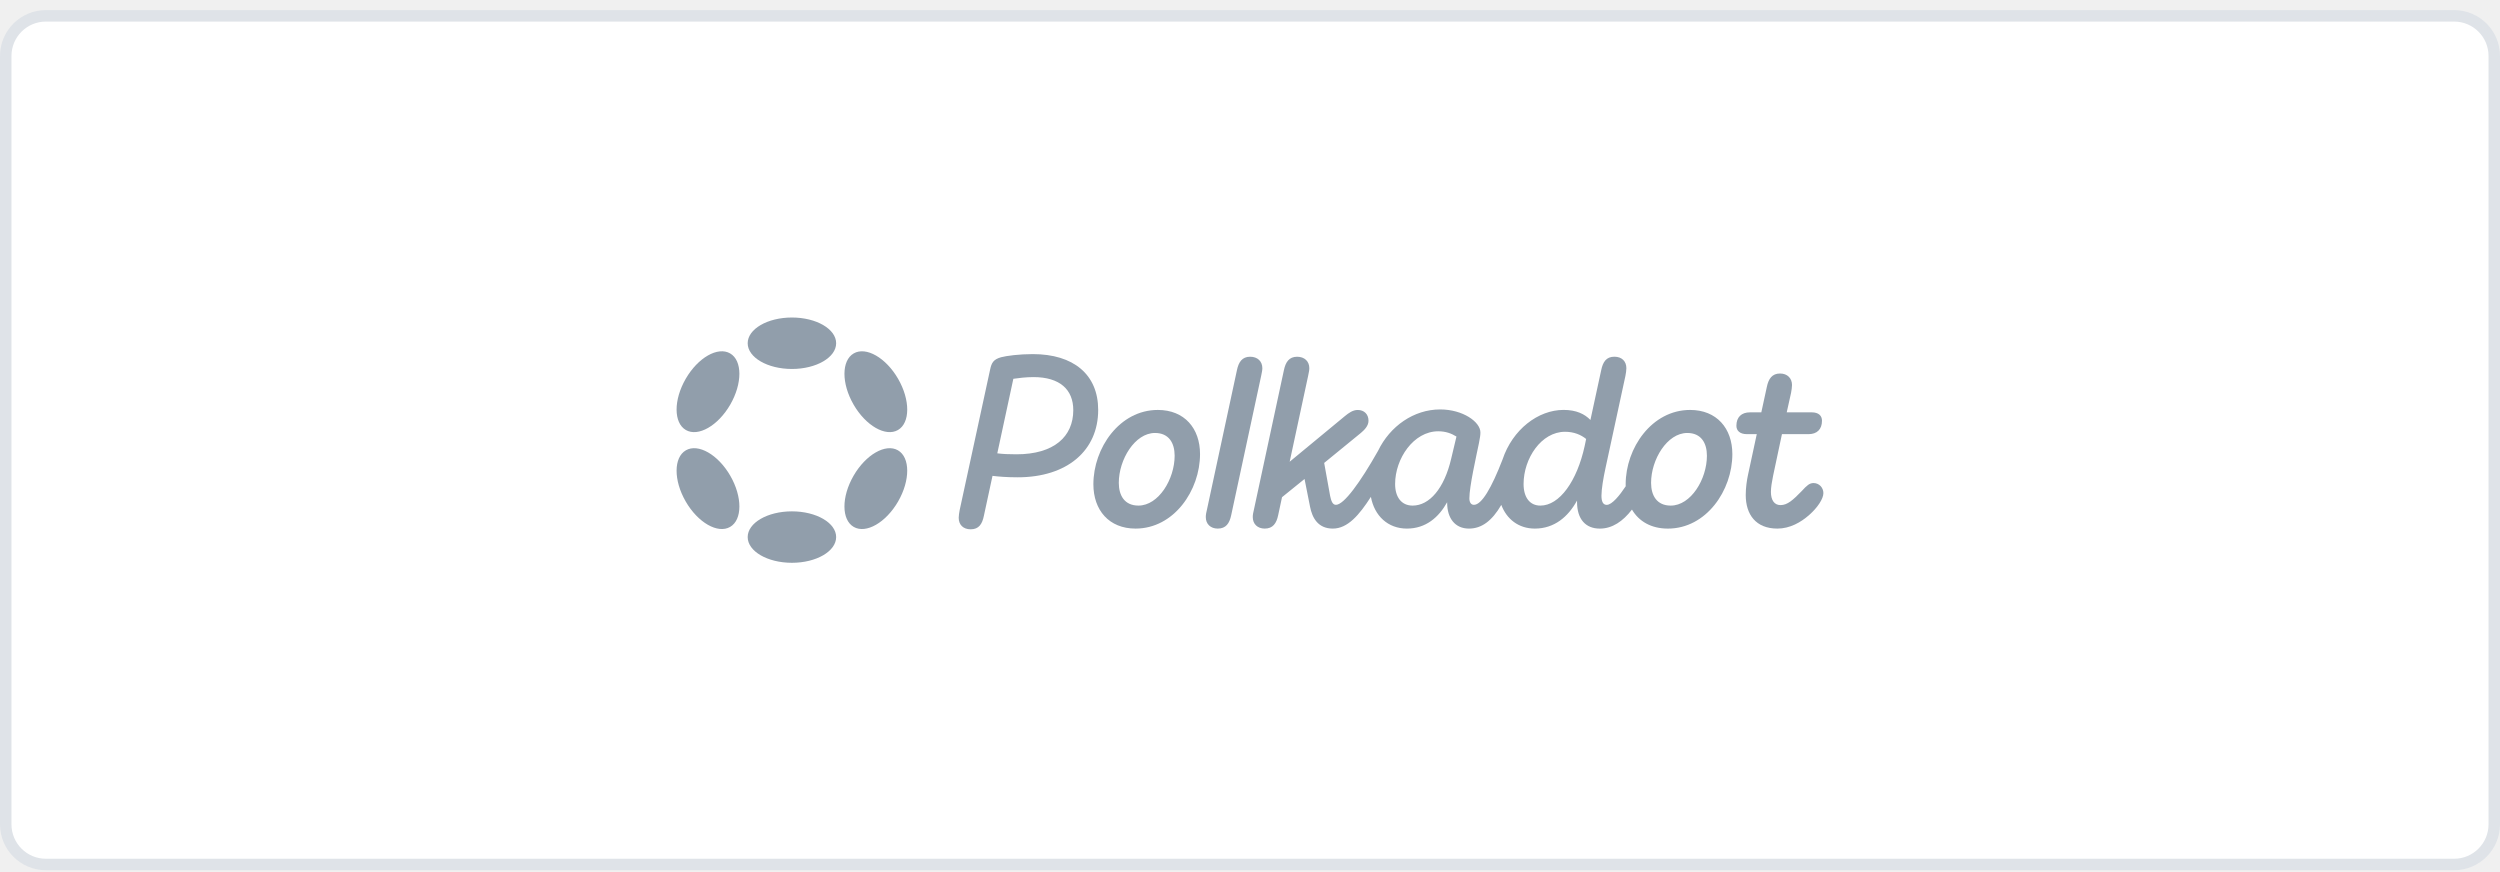
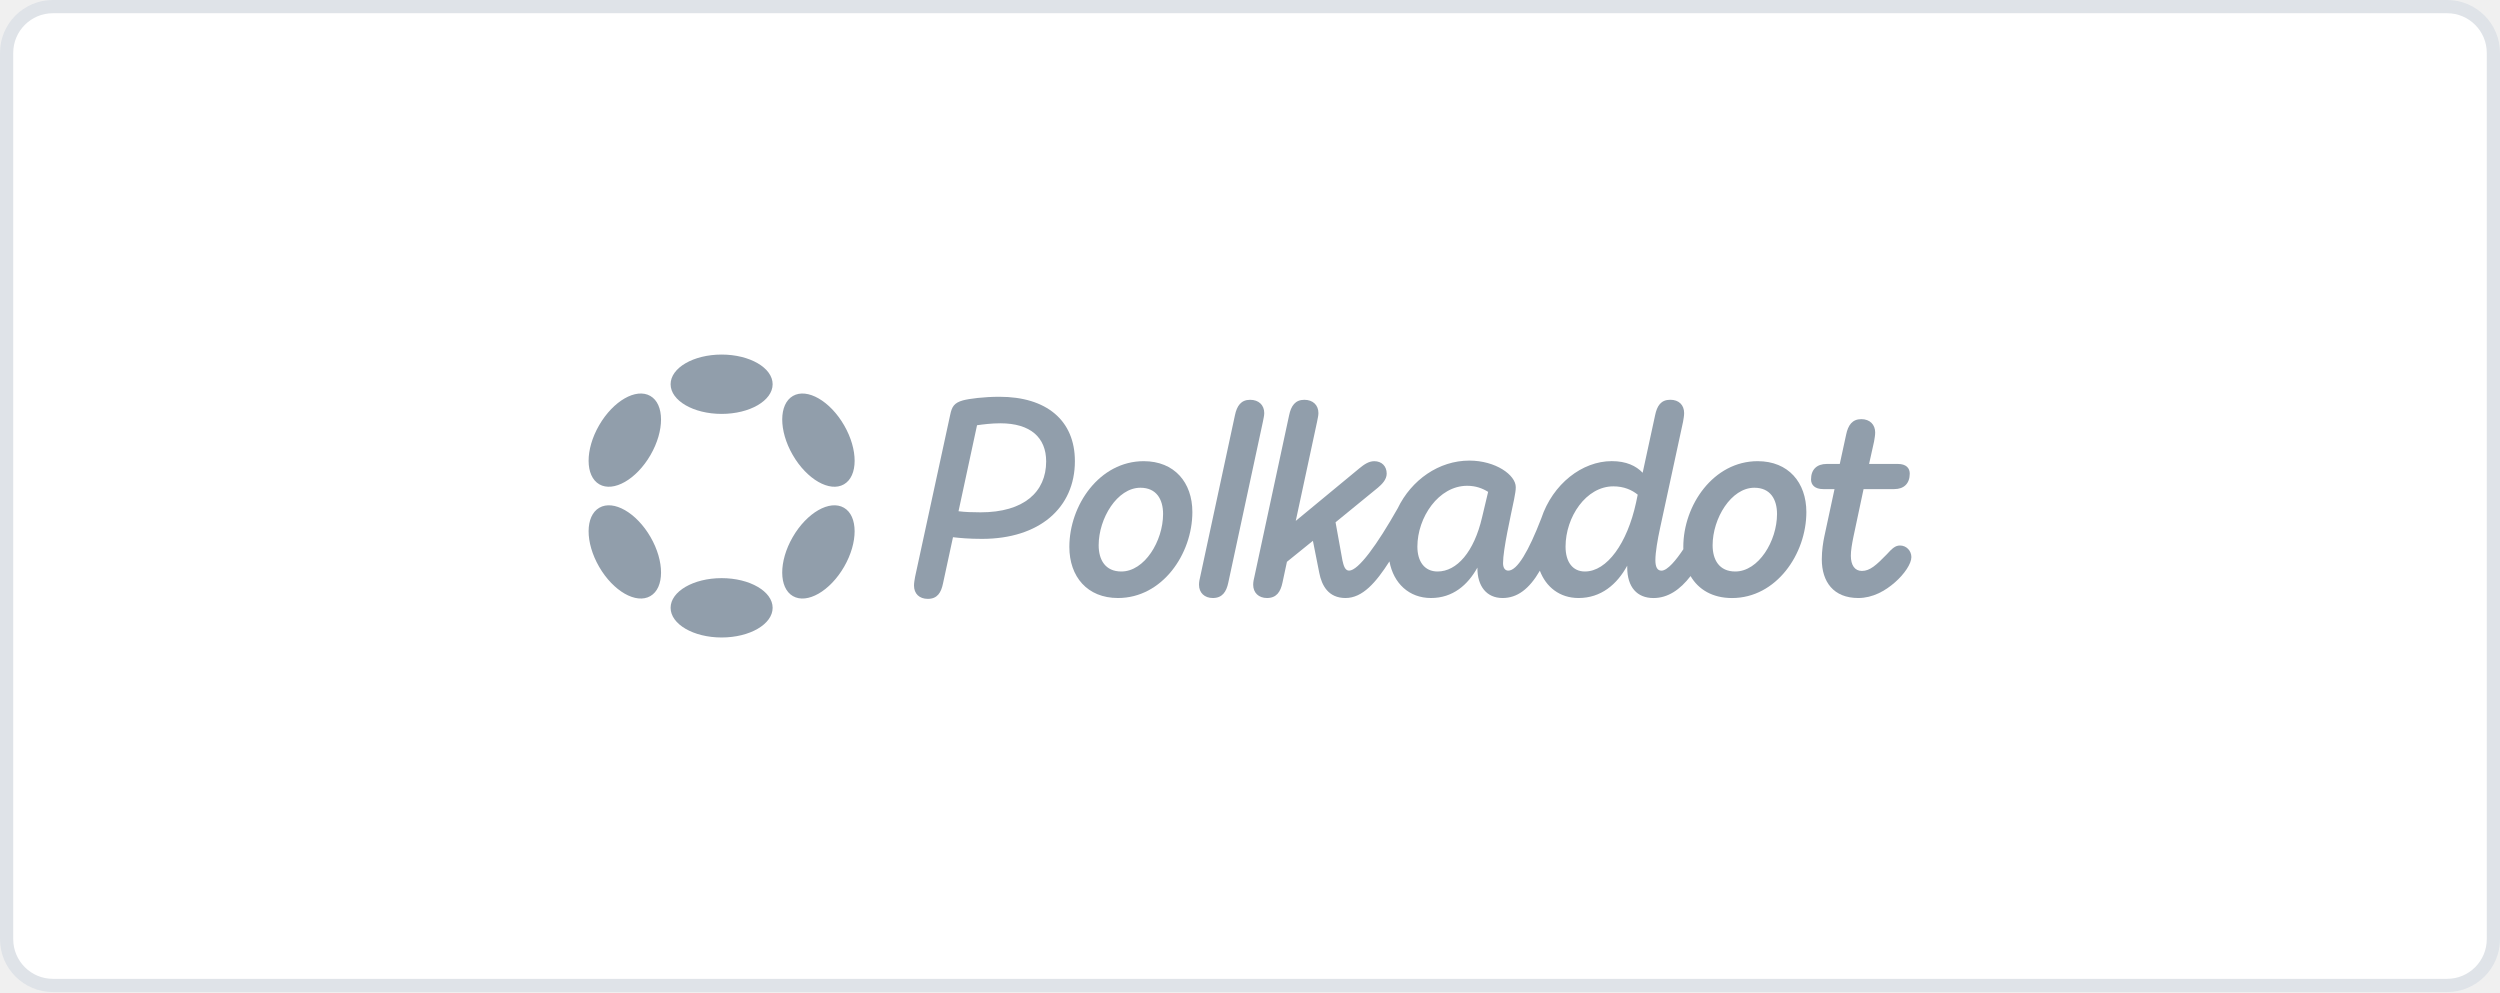
- <svg xmlns="http://www.w3.org/2000/svg" width="218" height="76" viewBox="0 0 218 76" fill="none">
-   <rect x="0.5" y="1.382" width="217" height="74" rx="3.5" fill="white" />
-   <g clip-path="url(#clip0_1508_56)">
-     <path d="M90.056 30.878C88.886 30.878 87.757 31.026 87.298 31.15C86.629 31.338 86.462 31.631 86.336 32.237L83.682 44.485C83.64 44.735 83.599 44.944 83.599 45.154C83.599 45.761 83.996 46.156 84.644 46.156C85.355 46.156 85.648 45.697 85.793 44.986L86.546 41.495C87.067 41.558 87.757 41.621 88.74 41.621C93.067 41.621 95.762 39.281 95.762 35.749C95.762 32.654 93.608 30.878 90.056 30.878ZM88.635 39.615C87.967 39.615 87.443 39.593 86.964 39.531L88.364 33.031C88.802 32.968 89.451 32.883 90.12 32.883C92.419 32.883 93.59 33.971 93.59 35.768C93.588 38.068 91.916 39.615 88.635 39.615Z" fill="#919EAB" />
-     <path d="M158.143 42.122C157.788 42.122 157.558 42.331 157.119 42.812C156.346 43.607 155.865 44.045 155.26 44.045C154.717 44.045 154.424 43.607 154.424 42.895C154.424 42.498 154.508 42.017 154.613 41.495L155.386 37.858H157.706C158.437 37.858 158.877 37.44 158.877 36.688C158.877 36.269 158.606 35.956 157.979 35.956H155.803L156.179 34.264C156.222 34.014 156.263 33.783 156.263 33.574C156.263 32.988 155.865 32.57 155.218 32.57C154.528 32.57 154.215 33.029 154.068 33.74L153.587 35.956H152.605C151.852 35.956 151.414 36.375 151.414 37.127C151.414 37.546 151.707 37.858 152.333 37.858H153.19L152.417 41.453C152.333 41.85 152.228 42.498 152.228 43.167C152.228 44.86 153.107 46.093 154.987 46.093C156.075 46.093 157.035 45.55 157.767 44.901C158.478 44.274 159 43.501 159 42.999C159 42.519 158.624 42.122 158.143 42.122Z" fill="#919EAB" />
-     <path d="M110.077 32.111C110.077 31.505 109.658 31.107 109.011 31.107C108.321 31.107 108.008 31.567 107.861 32.278L105.25 44.421C105.187 44.672 105.145 44.881 105.145 45.09C105.145 45.697 105.563 46.093 106.19 46.093C106.901 46.093 107.213 45.633 107.361 44.922L109.972 32.78C110.015 32.529 110.077 32.321 110.077 32.111Z" fill="#919EAB" />
-     <path d="M147.38 35.747C144.036 35.747 141.758 39.07 141.758 42.227C141.758 42.286 141.76 42.345 141.761 42.403C141.236 43.199 140.566 44.024 140.106 44.024C139.773 44.024 139.647 43.71 139.647 43.229C139.647 42.644 139.814 41.661 140.002 40.804L141.737 32.777C141.779 32.527 141.82 32.318 141.82 32.109C141.82 31.502 141.423 31.105 140.775 31.105C140.064 31.105 139.773 31.564 139.626 32.275L138.685 36.622C138.183 36.101 137.451 35.744 136.344 35.744C134.124 35.744 131.89 37.453 131.019 40.076C130.061 42.554 129.204 44.021 128.527 44.021C128.277 44.021 128.13 43.812 128.13 43.457C128.13 42.412 128.715 39.862 128.966 38.629C129.049 38.169 129.092 37.981 129.092 37.71C129.092 36.791 127.566 35.703 125.581 35.703C123.285 35.703 121.205 37.158 120.164 39.318C118.615 42.054 117.194 44.021 116.49 44.021C116.176 44.021 116.072 43.623 115.988 43.247L115.468 40.367L118.665 37.755C118.958 37.505 119.334 37.149 119.334 36.689C119.334 36.125 118.958 35.749 118.394 35.749C117.975 35.749 117.62 35.999 117.265 36.292L112.459 40.263L114.068 32.781C114.111 32.53 114.173 32.321 114.173 32.112C114.173 31.505 113.754 31.108 113.107 31.108C112.417 31.108 112.104 31.567 111.957 32.278L109.346 44.421C109.284 44.672 109.241 44.881 109.241 45.09C109.241 45.697 109.66 46.093 110.286 46.093C110.997 46.093 111.31 45.633 111.457 44.922L111.792 43.355L113.756 41.767L114.237 44.191C114.425 45.152 114.927 46.093 116.222 46.093C117.511 46.093 118.526 44.916 119.542 43.325C119.85 44.992 121.036 46.093 122.681 46.093C124.333 46.093 125.461 45.11 126.192 43.793V43.836C126.192 45.195 126.882 46.093 128.094 46.093C129.19 46.093 130.1 45.431 130.913 44.027C131.374 45.251 132.405 46.093 133.84 46.093C135.532 46.093 136.744 45.069 137.518 43.648V43.774C137.518 45.278 138.27 46.094 139.503 46.094C140.592 46.094 141.517 45.462 142.307 44.434C142.908 45.462 143.984 46.094 145.439 46.094C148.783 46.094 151.061 42.771 151.061 39.594C151.059 37.356 149.7 35.747 147.38 35.747ZM126.545 39.991C125.939 42.603 124.643 44.088 123.18 44.088C122.197 44.088 121.654 43.335 121.654 42.207C121.654 39.991 123.263 37.608 125.415 37.608C126.063 37.608 126.565 37.796 127.003 38.068L126.545 39.991ZM138.185 38.884C137.516 41.957 135.991 44.088 134.319 44.088C133.4 44.088 132.856 43.376 132.856 42.207C132.856 39.971 134.403 37.651 136.471 37.651C137.266 37.651 137.871 37.922 138.311 38.277L138.185 38.884ZM145.687 44.088C144.476 44.088 143.974 43.209 143.974 42.102C143.974 40.074 145.374 37.755 147.13 37.755C148.342 37.755 148.843 38.633 148.843 39.741C148.843 41.788 147.444 44.088 145.687 44.088Z" fill="#919EAB" />
-     <path d="M100.965 35.747C97.621 35.747 95.343 39.07 95.343 42.227C95.343 44.483 96.702 46.093 99.021 46.093C102.365 46.093 104.643 42.77 104.643 39.592C104.643 37.356 103.284 35.747 100.965 35.747ZM99.273 44.087C98.061 44.087 97.559 43.209 97.559 42.102C97.559 40.074 98.959 37.755 100.715 37.755C101.927 37.755 102.429 38.633 102.429 39.741C102.427 41.788 101.027 44.087 99.273 44.087Z" fill="#919EAB" />
-     <path d="M69.055 32.174C71.185 32.174 72.912 31.169 72.912 29.93C72.912 28.692 71.185 27.687 69.055 27.687C66.925 27.687 65.198 28.692 65.198 29.93C65.198 31.169 66.925 32.174 69.055 32.174Z" fill="#919EAB" />
-     <path d="M69.055 49.076C71.185 49.076 72.912 48.072 72.912 46.833C72.912 45.594 71.185 44.59 69.055 44.59C66.925 44.59 65.198 45.594 65.198 46.833C65.198 48.072 66.925 49.076 69.055 49.076Z" fill="#919EAB" />
-     <path d="M63.68 35.279C64.745 33.434 64.739 31.436 63.665 30.816C62.591 30.196 60.858 31.189 59.793 33.034C58.728 34.879 58.735 36.877 59.808 37.497C60.882 38.117 62.615 37.124 63.68 35.279Z" fill="#919EAB" />
-     <path d="M78.315 43.729C79.38 41.884 79.374 39.887 78.301 39.267C77.228 38.648 75.495 39.641 74.43 41.486C73.365 43.331 73.372 45.328 74.445 45.947C75.517 46.567 77.25 45.574 78.315 43.729Z" fill="#919EAB" />
-     <path d="M63.666 45.947C64.739 45.327 64.746 43.329 63.681 41.485C62.616 39.64 60.882 38.647 59.809 39.267C58.735 39.887 58.728 41.885 59.793 43.729C60.858 45.574 62.592 46.567 63.666 45.947Z" fill="#919EAB" />
-     <path d="M78.302 37.497C79.375 36.878 79.381 34.88 78.316 33.035C77.251 31.191 75.518 30.197 74.445 30.817C73.373 31.436 73.366 33.434 74.431 35.279C75.496 37.123 77.229 38.117 78.302 37.497Z" fill="#919EAB" />
+ <svg xmlns="http://www.w3.org/2000/svg" width="189" height="75" viewBox="0 0 189 75" fill="none">
+   <rect x="0.5" y="0.5" width="188" height="74" rx="3.5" fill="white" />
+   <g clip-path="url(#clip0_1550_669)">
+     <path d="M75.556 29.996C74.386 29.996 73.257 30.143 72.798 30.268C72.129 30.456 71.962 30.748 71.836 31.355L69.182 43.603C69.14 43.853 69.099 44.062 69.099 44.272C69.099 44.878 69.496 45.274 70.144 45.274C70.855 45.274 71.148 44.815 71.293 44.103L72.046 40.613C72.567 40.675 73.257 40.739 74.24 40.739C78.567 40.739 81.262 38.399 81.262 34.866C81.262 31.772 79.108 29.996 75.556 29.996ZM74.135 38.732C73.467 38.732 72.943 38.711 72.464 38.649L73.864 32.148C74.302 32.086 74.951 32.001 75.62 32.001C77.919 32.001 79.09 33.089 79.09 34.886C79.089 37.185 77.416 38.732 74.135 38.732Z" fill="#919EAB" />
+     <path d="M143.643 41.24C143.288 41.24 143.058 41.449 142.619 41.93C141.846 42.724 141.365 43.163 140.76 43.163C140.217 43.163 139.924 42.724 139.924 42.013C139.924 41.616 140.008 41.135 140.113 40.613L140.886 36.976H143.206C143.937 36.976 144.377 36.557 144.377 35.805C144.377 35.386 144.106 35.074 143.479 35.074H141.303L141.679 33.381C141.722 33.131 141.763 32.901 141.763 32.691C141.763 32.106 141.365 31.687 140.718 31.687C140.028 31.687 139.715 32.147 139.568 32.858L139.087 35.074H138.105C137.352 35.074 136.914 35.493 136.914 36.245C136.914 36.664 137.207 36.976 137.833 36.976H138.69L137.917 40.571C137.833 40.968 137.728 41.616 137.728 42.285C137.728 43.977 138.607 45.21 140.487 45.21C141.575 45.21 142.534 44.667 143.267 44.018C143.978 43.392 144.5 42.618 144.5 42.116C144.5 41.637 144.124 41.24 143.643 41.24Z" fill="#919EAB" />
+     <path d="M95.577 31.229C95.577 30.622 95.158 30.225 94.511 30.225C93.821 30.225 93.508 30.685 93.361 31.396L90.749 43.539C90.687 43.789 90.645 43.998 90.645 44.208C90.645 44.815 91.064 45.21 91.69 45.21C92.401 45.21 92.713 44.751 92.861 44.039L95.472 31.898C95.515 31.646 95.577 31.439 95.577 31.229Z" fill="#919EAB" />
+     <path d="M132.88 34.865C129.536 34.865 127.258 38.188 127.258 41.344C127.258 41.404 127.26 41.463 127.261 41.52C126.736 42.316 126.066 43.142 125.606 43.142C125.273 43.142 125.147 42.828 125.147 42.347C125.147 41.761 125.314 40.779 125.502 39.922L127.237 31.895C127.279 31.645 127.32 31.436 127.32 31.226C127.32 30.619 126.923 30.222 126.275 30.222C125.564 30.222 125.273 30.682 125.126 31.393L124.185 35.74C123.683 35.218 122.951 34.862 121.844 34.862C119.624 34.862 117.39 36.571 116.519 39.194C115.561 41.672 114.704 43.139 114.027 43.139C113.777 43.139 113.63 42.929 113.63 42.574C113.63 41.529 114.215 38.98 114.466 37.747C114.549 37.287 114.592 37.099 114.592 36.828C114.592 35.908 113.066 34.821 111.081 34.821C108.785 34.821 106.705 36.275 105.663 38.435C104.115 41.171 102.694 43.139 101.99 43.139C101.676 43.139 101.572 42.741 101.488 42.365L100.968 39.485L104.165 36.873C104.458 36.623 104.834 36.266 104.834 35.807C104.834 35.242 104.458 34.866 103.894 34.866C103.475 34.866 103.12 35.117 102.765 35.409L97.959 39.38L99.568 31.898C99.611 31.648 99.673 31.439 99.673 31.229C99.673 30.623 99.254 30.225 98.607 30.225C97.917 30.225 97.604 30.685 97.457 31.396L94.846 43.539C94.784 43.789 94.741 43.999 94.741 44.208C94.741 44.815 95.16 45.21 95.786 45.21C96.497 45.21 96.81 44.751 96.957 44.039L97.292 42.473L99.256 40.885L99.737 43.309C99.925 44.27 100.427 45.21 101.722 45.21C103.011 45.21 104.026 44.033 105.042 42.442C105.35 44.109 106.536 45.21 108.181 45.21C109.833 45.21 110.961 44.228 111.692 42.911V42.954C111.692 44.312 112.382 45.21 113.594 45.21C114.69 45.21 115.6 44.549 116.413 43.145C116.874 44.369 117.905 45.21 119.34 45.21C121.032 45.21 122.244 44.187 123.018 42.766V42.891C123.018 44.396 123.77 45.212 125.003 45.212C126.092 45.212 127.017 44.58 127.807 43.551C128.408 44.58 129.484 45.212 130.939 45.212C134.283 45.212 136.561 41.889 136.561 38.711C136.559 36.474 135.2 34.865 132.88 34.865ZM112.045 39.109C111.439 41.721 110.143 43.205 108.68 43.205C107.697 43.205 107.154 42.453 107.154 41.325C107.154 39.109 108.763 36.726 110.915 36.726C111.563 36.726 112.065 36.914 112.503 37.185L112.045 39.109ZM123.685 38.002C123.016 41.074 121.49 43.205 119.819 43.205C118.9 43.205 118.356 42.494 118.356 41.325C118.356 39.089 119.903 36.768 121.971 36.768C122.766 36.768 123.371 37.04 123.811 37.395L123.685 38.002ZM131.187 43.205C129.976 43.205 129.474 42.327 129.474 41.22C129.474 39.192 130.874 36.873 132.63 36.873C133.841 36.873 134.343 37.751 134.343 38.858C134.343 40.906 132.944 43.205 131.187 43.205Z" fill="#919EAB" />
+     <path d="M86.465 34.865C83.121 34.865 80.843 38.188 80.843 41.344C80.843 43.601 82.202 45.21 84.521 45.21C87.865 45.21 90.143 41.887 90.143 38.71C90.143 36.474 88.784 34.865 86.465 34.865ZM84.773 43.205C83.561 43.205 83.059 42.327 83.059 41.22C83.059 39.192 84.459 36.873 86.215 36.873C87.427 36.873 87.929 37.751 87.929 38.858C87.927 40.906 86.527 43.205 84.773 43.205Z" fill="#919EAB" />
+     <path d="M54.555 31.291C56.685 31.291 58.411 30.287 58.411 29.048C58.411 27.809 56.685 26.805 54.555 26.805C52.425 26.805 50.698 27.809 50.698 29.048C50.698 30.287 52.425 31.291 54.555 31.291Z" fill="#919EAB" />
+     <path d="M54.555 48.194C56.685 48.194 58.411 47.189 58.411 45.95C58.411 44.712 56.685 43.707 54.555 43.707C52.425 43.707 50.698 44.712 50.698 45.95C50.698 47.189 52.425 48.194 54.555 48.194Z" fill="#919EAB" />
+     <path d="M49.18 34.397C50.245 32.552 50.238 30.554 49.165 29.934C48.091 29.314 46.358 30.307 45.293 32.152C44.228 33.996 44.235 35.994 45.308 36.614C46.382 37.234 48.115 36.241 49.18 34.397Z" fill="#919EAB" />
+     <path d="M63.815 42.847C64.88 41.002 64.874 39.004 63.801 38.385C62.728 37.765 60.995 38.759 59.93 40.603C58.865 42.448 58.872 44.446 59.944 45.065C61.017 45.685 62.75 44.691 63.815 42.847Z" fill="#919EAB" />
+     <path d="M49.166 45.065C50.239 44.445 50.246 42.447 49.181 40.602C48.116 38.758 46.382 37.765 45.309 38.385C44.235 39.004 44.228 41.002 45.293 42.847C46.358 44.692 48.092 45.685 49.166 45.065Z" fill="#919EAB" />
+     <path d="M63.802 36.615C64.875 35.995 64.881 33.998 63.816 32.153C62.751 30.308 61.018 29.315 59.945 29.934C58.873 30.554 58.866 32.552 59.931 34.396C60.996 36.241 62.729 37.234 63.802 36.615Z" fill="#919EAB" />
  </g>
-   <rect x="0.5" y="1.382" width="217" height="74" rx="3.5" stroke="#DFE3E8" />
+   <rect x="0.5" y="0.5" width="188" height="74" rx="3.5" stroke="#DFE3E8" />
  <defs>
-     <clipPath id="clip0_1508_56">
-       <rect width="100" height="21.39" fill="white" transform="translate(59 27.6873)" />
+     <clipPath id="clip0_1550_669">
+       <rect width="100" height="21.39" fill="white" transform="translate(44.5 26.8049)" />
    </clipPath>
  </defs>
</svg>
